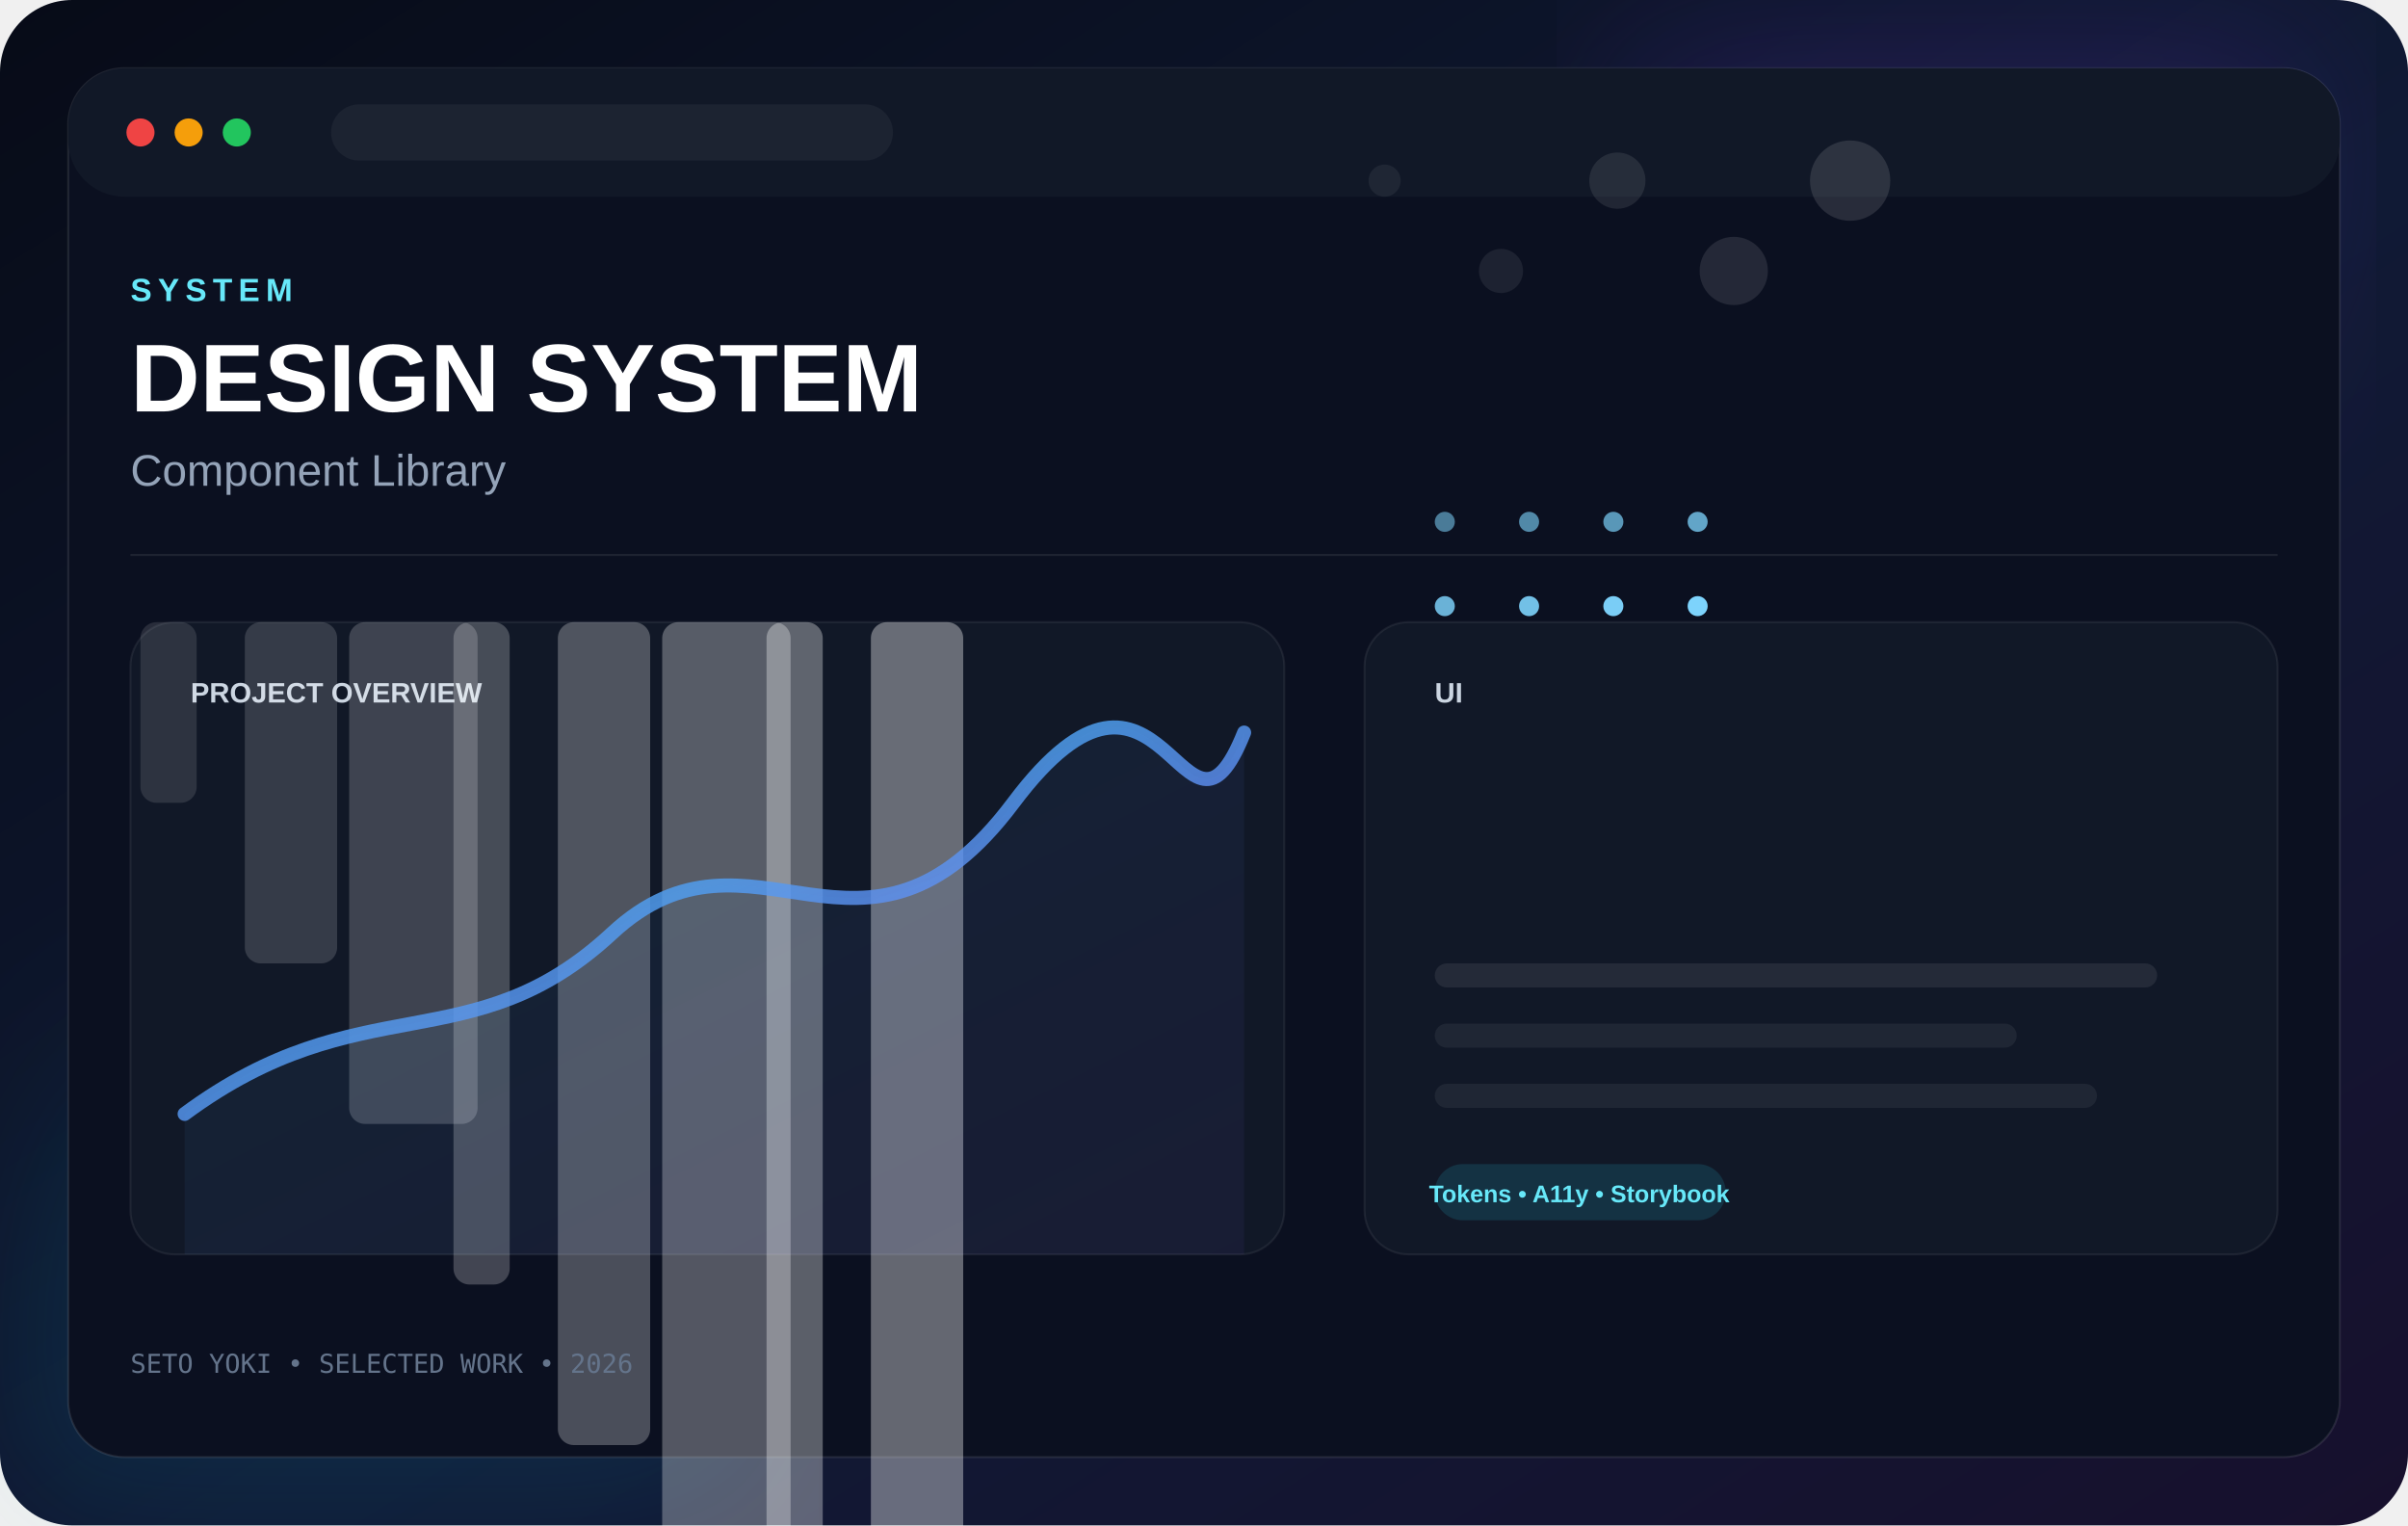
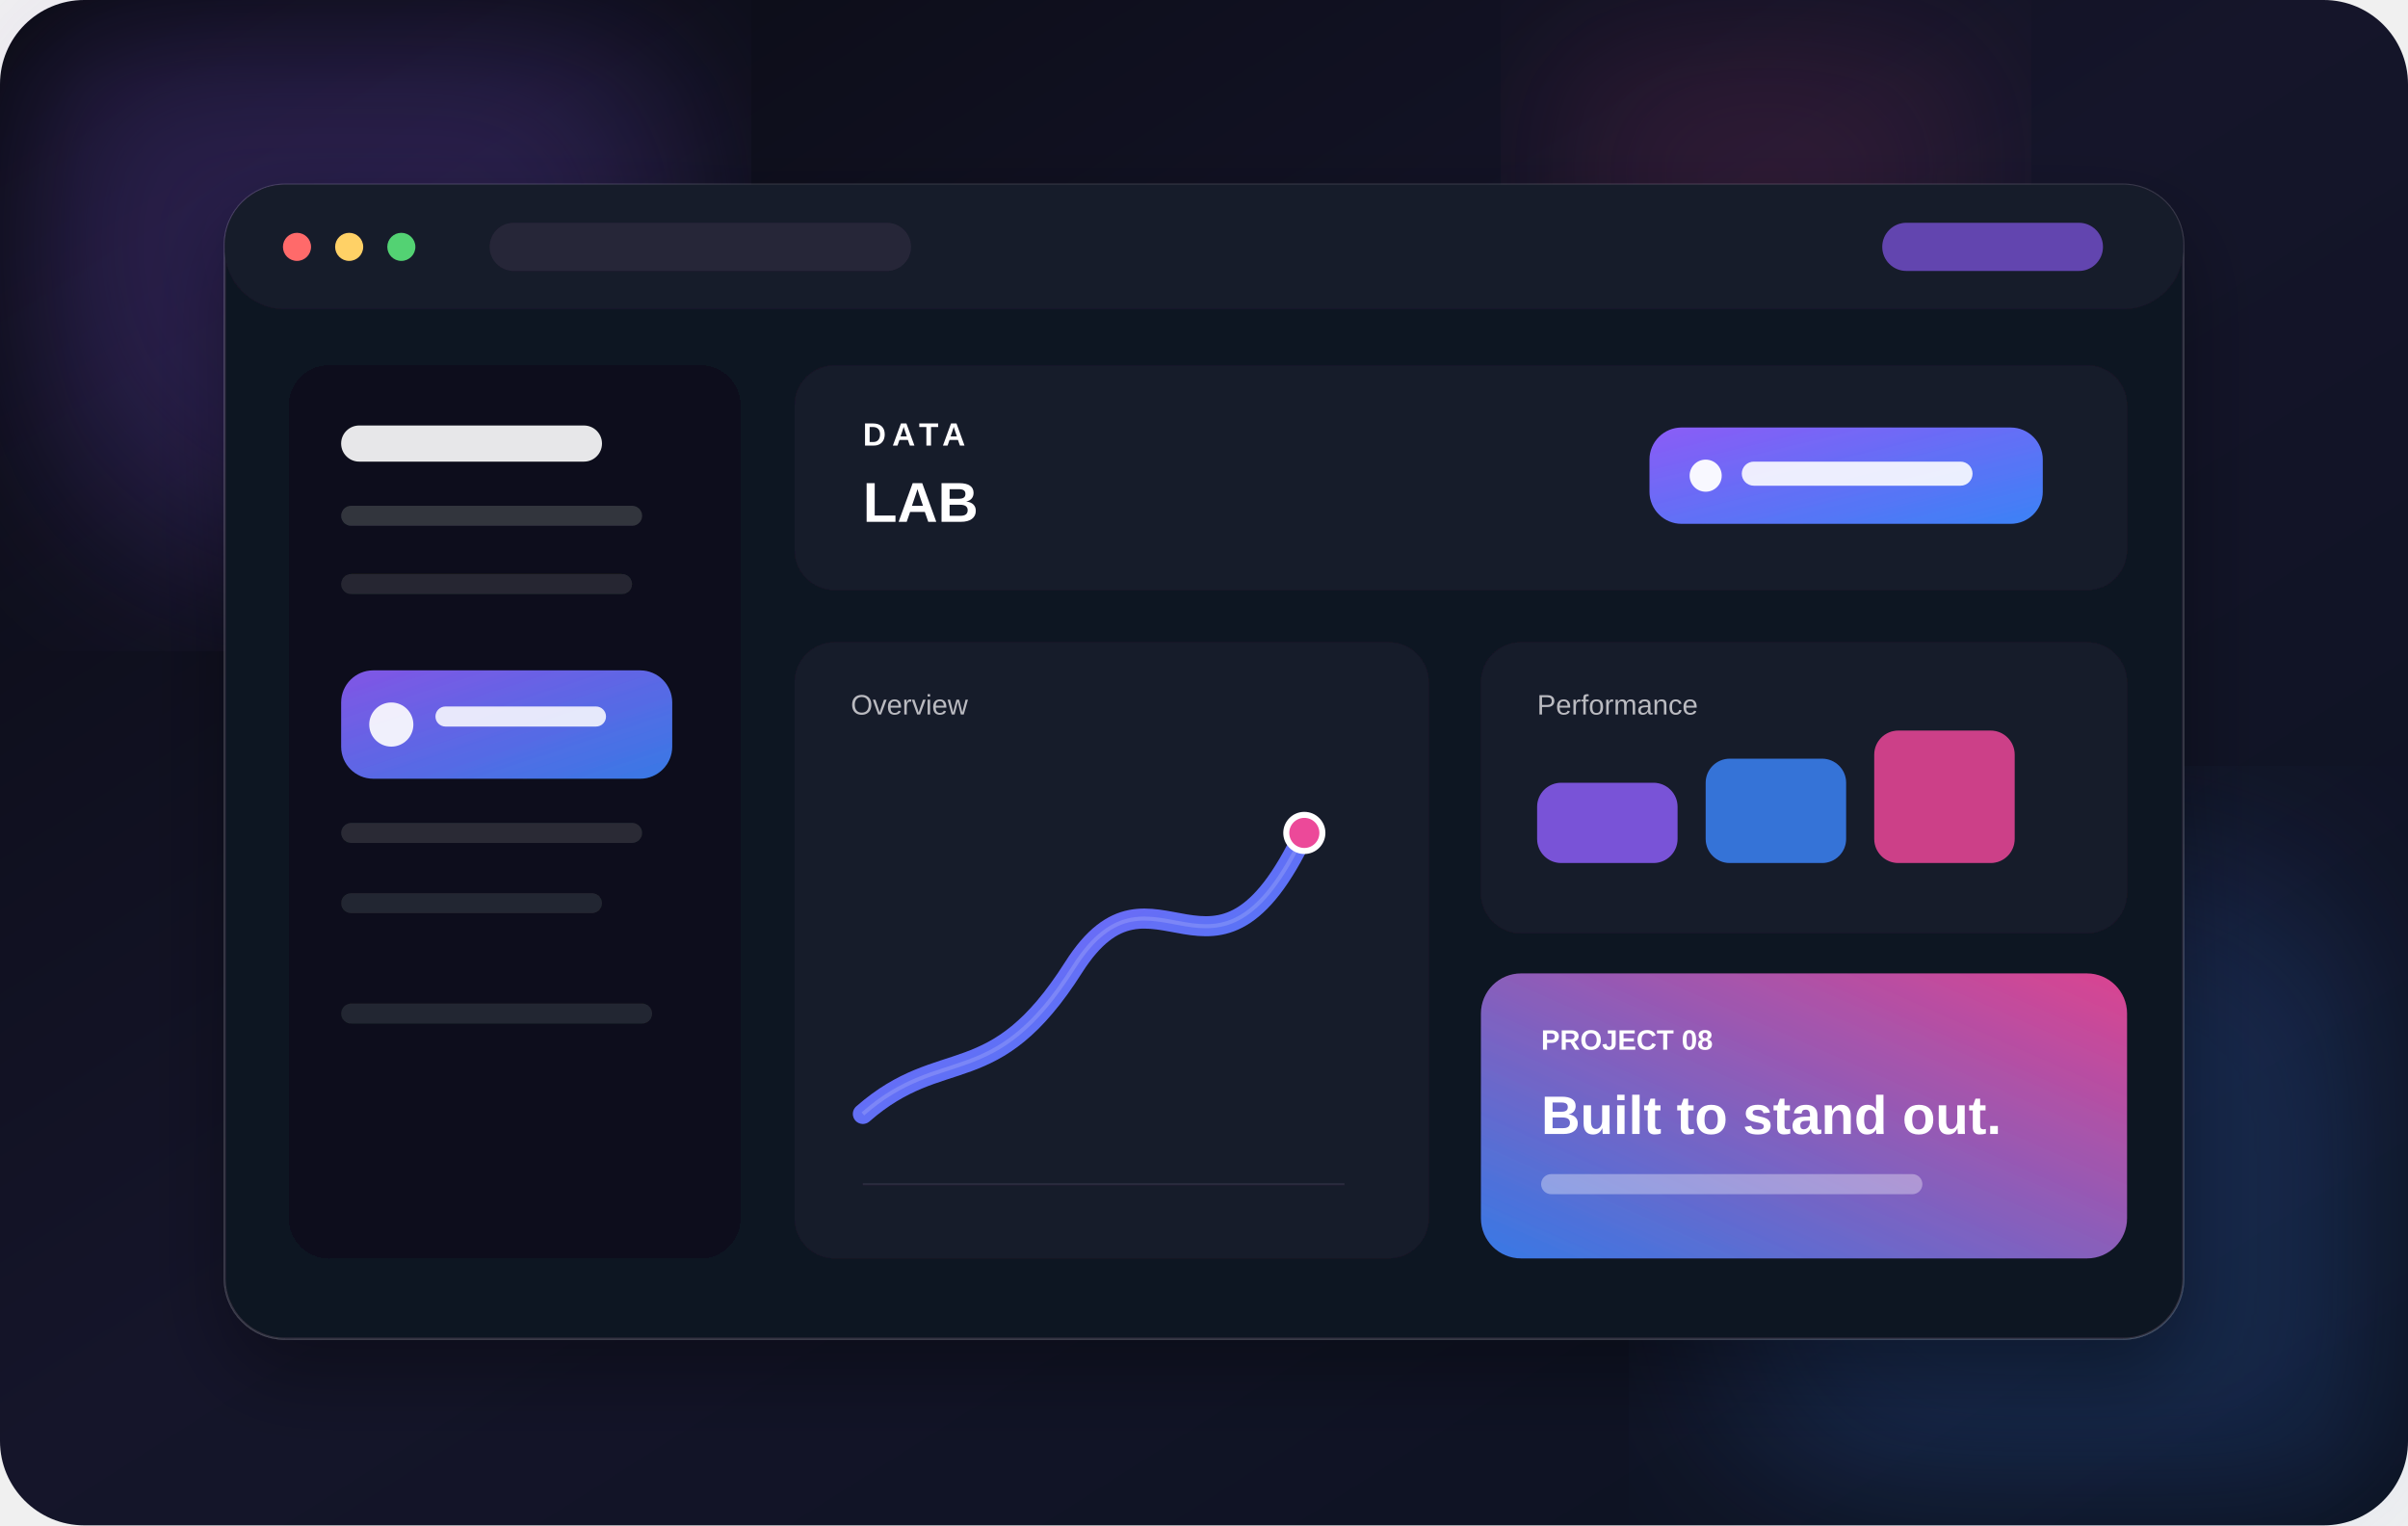
- <svg xmlns="http://www.w3.org/2000/svg" viewBox="0 0 1200 760" width="1200" height="760">
+ <svg xmlns="http://www.w3.org/2000/svg" viewBox="0 0 1200 760">
  <defs>
    <linearGradient id="bg" x1="0" y1="0" x2="1" y2="1">
-       <stop stop-color="#070b17" />
-       <stop offset=".55" stop-color="#101a35" />
-       <stop offset="1" stop-color="#17102d" />
+       <stop offset="0" stop-color="#090A12" />
+       <stop offset="0.48" stop-color="#15152A" />
+       <stop offset="1" stop-color="#0B1220" />
    </linearGradient>
-     <linearGradient id="glow" x1="0" y1="0" x2="1" y2="1">
-       <stop stop-color="#22d3ee" stop-opacity=".9" />
-       <stop offset="1" stop-color="#8b5cf6" stop-opacity=".75" />
+     <linearGradient id="g1" x1="0" y1="0" x2="1" y2="1">
+       <stop stop-color="#8B5CF6" />
+       <stop offset="1" stop-color="#3B82F6" />
+     </linearGradient>
+     <linearGradient id="g2" x1="1" y1="0" x2="0" y2="1">
+       <stop stop-color="#EC4899" />
+       <stop offset="1" stop-color="#3B82F6" />
    </linearGradient>
    <filter id="blur">
      <feGaussianBlur stdDeviation="45" />
    </filter>
+     <filter id="shadow">
+       <feDropShadow dx="0" dy="18" stdDeviation="20" flood-opacity=".35" />
+     </filter>
  </defs>
-   <rect width="1200" height="760" rx="36" fill="url(#bg)" />
-   <circle cx="980" cy="70" r="170" fill="#7c3aed" opacity=".16" filter="url(#blur)" />
-   <circle cx="180" cy="690" r="190" fill="#06b6d4" opacity=".12" filter="url(#blur)" />
-   <rect x="34" y="34" width="1132" height="692" rx="28" fill="#0b1020" stroke="white" stroke-opacity=".1" />
-   <rect x="34" y="34" width="1132" height="64" rx="28" fill="#111827" />
-   <circle cx="70" cy="66" r="7" fill="#ef4444" />
-   <circle cx="94" cy="66" r="7" fill="#f59e0b" />
-   <circle cx="118" cy="66" r="7" fill="#22c55e" />
-   <rect x="165" y="52" width="280" height="28" rx="14" fill="white" opacity=".05" />
-   <text x="65" y="150" fill="#67e8f9" font-family="Arial, sans-serif" font-size="16" font-weight="700" letter-spacing="3">SYSTEM</text>
-   <text x="65" y="205" fill="white" font-family="Arial, sans-serif" font-size="48" font-weight="800">DESIGN SYSTEM</text>
-   <text x="65" y="242" fill="#94a3b8" font-family="Arial, sans-serif" font-size="22">Component Library</text>
-   <rect x="65" y="276" width="1070" height="1" fill="white" opacity=".08" />
-   <rect x="65" y="310" width="575" height="315" rx="22" fill="#111827" stroke="white" stroke-opacity=".07" />
-   <text x="95" y="350" fill="#cbd5e1" font-family="Arial, sans-serif" font-size="14" font-weight="700">PROJECT OVERVIEW</text>
-   <rect x="70" y="310" width="28" height="90" rx="8" fill="white" opacity="0.12" />
-   <rect x="122" y="310" width="46" height="170" rx="8" fill="white" opacity="0.155" />
-   <rect x="174" y="310" width="64" height="250" rx="8" fill="white" opacity="0.19" />
-   <rect x="226" y="310" width="28" height="330" rx="8" fill="white" opacity="0.225" />
-   <rect x="278" y="310" width="46" height="410" rx="8" fill="white" opacity="0.26" />
-   <rect x="330" y="310" width="64" height="490" rx="8" fill="white" opacity="0.295" />
-   <rect x="382" y="310" width="28" height="570" rx="8" fill="white" opacity="0.33" />
-   <rect x="434" y="310" width="46" height="650" rx="8" fill="white" opacity="0.365" />
-   <path d="M92 555 C180 490 235 530 305 465 S430 500 505 400 S590 440 620 365" fill="none" stroke="url(#glow)" stroke-width="7" stroke-linecap="round" />
-   <path d="M92 555 C180 490 235 530 305 465 S430 500 505 400 S590 440 620 365 L620 625 L92 625Z" fill="url(#glow)" opacity=".08" />
-   <rect x="680" y="310" width="455" height="315" rx="22" fill="#111827" stroke="white" stroke-opacity=".07" />
-   <text x="715" y="350" fill="#cbd5e1" font-family="Arial, sans-serif" font-size="14" font-weight="700">UI</text>
-   <circle cx="720" cy="260" r="5" fill="#7dd3fc" opacity="0.55" />
-   <circle cx="762" cy="260" r="5" fill="#7dd3fc" opacity="0.62" />
-   <circle cx="804" cy="260" r="5" fill="#7dd3fc" opacity="0.69" />
-   <circle cx="846" cy="260" r="5" fill="#7dd3fc" opacity="0.76" />
-   <circle cx="720" cy="302" r="5" fill="#7dd3fc" opacity="0.83" />
-   <circle cx="762" cy="302" r="5" fill="#7dd3fc" opacity="0.9" />
-   <circle cx="804" cy="302" r="5" fill="#7dd3fc" opacity="0.97" />
-   <circle cx="846" cy="302" r="5" fill="#7dd3fc" opacity="1.04" />
-   <circle cx="690" cy="90" r="8" fill="white" opacity="0.06" />
-   <circle cx="748" cy="135" r="11" fill="white" opacity="0.075" />
-   <circle cx="806" cy="90" r="14" fill="white" opacity="0.09" />
-   <circle cx="864" cy="135" r="17" fill="white" opacity="0.105" />
-   <circle cx="922" cy="90" r="20" fill="white" opacity="0.12" />
-   <rect x="715" y="480" width="360" height="12" rx="6" fill="white" opacity=".08" />
-   <rect x="715" y="510" width="290" height="12" rx="6" fill="white" opacity=".06" />
-   <rect x="715" y="540" width="330" height="12" rx="6" fill="white" opacity=".06" />
-   <rect x="715" y="580" width="145" height="28" rx="14" fill="#22d3ee" opacity=".14" />
-   <text x="787" y="599" text-anchor="middle" fill="#67e8f9" font-family="Arial, sans-serif" font-size="12" font-weight="700">Tokens • A11y • Storybook</text>
-   <text x="65" y="684" fill="#64748b" font-family="monospace" font-size="13">SETО YOKI • SELECTED WORK • 2026</text>
+   <rect width="1200" height="760" rx="42" fill="url(#bg)" />
+   <circle cx="170" cy="120" r="170" fill="#8B5CF6" opacity=".22" filter="url(#blur)" />
+   <circle cx="1040" cy="610" r="190" fill="#3B82F6" opacity=".18" filter="url(#blur)" />
+   <circle cx="880" cy="80" r="110" fill="#EC4899" opacity=".12" filter="url(#blur)" />
+   <g filter="url(#shadow)">
+     <rect x="112" y="92" width="976" height="575" rx="30" fill="#111322" stroke="#FFFFFF" stroke-opacity=".14" />
+     <rect x="112" y="92" width="976" height="62" rx="30" fill="#181A2B" />
+     <circle cx="148" cy="123" r="7" fill="#FF6B6B" />
+     <circle cx="174" cy="123" r="7" fill="#FFD166" />
+     <circle cx="200" cy="123" r="7" fill="#52D273" />
+     <rect x="244" y="111" width="210" height="24" rx="12" fill="#FFFFFF" opacity=".06" />
+     <rect x="938" y="111" width="110" height="24" rx="12" fill="#8B5CF6" opacity=".65" />
+     <rect x="144" y="182" width="225" height="445" rx="20" fill="#0C0E1A" />
+     <rect x="170" y="212" width="130" height="18" rx="9" fill="#FFFFFF" opacity=".9" />
+     <rect x="170" y="252" width="150" height="10" rx="5" fill="#FFFFFF" opacity=".16" />
+     <rect x="170" y="286" width="145" height="10" rx="5" fill="#FFFFFF" opacity=".11" />
+     <rect x="170" y="334" width="165" height="54" rx="16" fill="url(#g1)" opacity=".92" />
+     <circle cx="195" cy="361" r="11" fill="#fff" opacity=".9" />
+     <rect x="217" y="352" width="85" height="10" rx="5" fill="#fff" opacity=".85" />
+     <rect x="170" y="410" width="150" height="10" rx="5" fill="#fff" opacity=".12" />
+     <rect x="170" y="445" width="130" height="10" rx="5" fill="#fff" opacity=".10" />
+     <rect x="170" y="500" width="155" height="10" rx="5" fill="#fff" opacity=".10" />
+     <rect x="396" y="182" width="664" height="112" rx="20" fill="#171A2B" />
+     <text x="430" y="222" fill="#fff" font-family="Arial, sans-serif" font-size="16" font-weight="700" letter-spacing="3">DATA</text>
+     <text x="430" y="260" fill="#fff" font-family="Arial, sans-serif" font-size="28" font-weight="800">LAB</text>
+     <rect x="822" y="213" width="196" height="48" rx="16" fill="url(#g1)" />
+     <circle cx="850" cy="237" r="8" fill="#fff" opacity=".95" />
+     <rect x="868" y="230" width="115" height="12" rx="6" fill="#fff" opacity=".88" />
+     <rect x="396" y="320" width="316" height="307" rx="20" fill="#171A2B" />
+     <text x="424" y="356" fill="#fff" opacity=".7" font-family="Arial, sans-serif" font-size="14">Overview</text>
+     <path d="M430 555 C470 520 495 545 535 482 S605 510 650 415" fill="none" stroke="url(#g1)" stroke-width="10" stroke-linecap="round" />
+     <path d="M430 555 C470 520 495 545 535 482 S605 510 650 415" fill="none" stroke="#fff" stroke-opacity=".16" stroke-width="2" />
+     <circle cx="650" cy="415" r="9" fill="#EC4899" stroke="#fff" stroke-width="3" />
+     <line x1="430" y1="590" x2="670" y2="590" stroke="#fff" stroke-opacity=".08" />
+     <rect x="738" y="320" width="322" height="145" rx="20" fill="#171A2B" />
+     <text x="766" y="356" fill="#fff" opacity=".7" font-family="Arial, sans-serif" font-size="14">Performance</text>
+     <rect x="766" y="390" width="70" height="40" rx="12" fill="#8B5CF6" opacity=".85" />
+     <rect x="850" y="378" width="70" height="52" rx="12" fill="#3B82F6" opacity=".85" />
+     <rect x="934" y="364" width="70" height="66" rx="12" fill="#EC4899" opacity=".85" />
+     <rect x="738" y="485" width="322" height="142" rx="20" fill="url(#g2)" opacity=".92" />
+     <text x="768" y="523" fill="#fff" font-family="Arial, sans-serif" font-size="14" font-weight="700">PROJECT 08</text>
+     <text x="768" y="565" fill="#fff" font-family="Arial, sans-serif" font-size="27" font-weight="800">Built to stand out.</text>
+     <rect x="768" y="585" width="190" height="10" rx="5" fill="#fff" opacity=".35" />
+   </g>
</svg>
